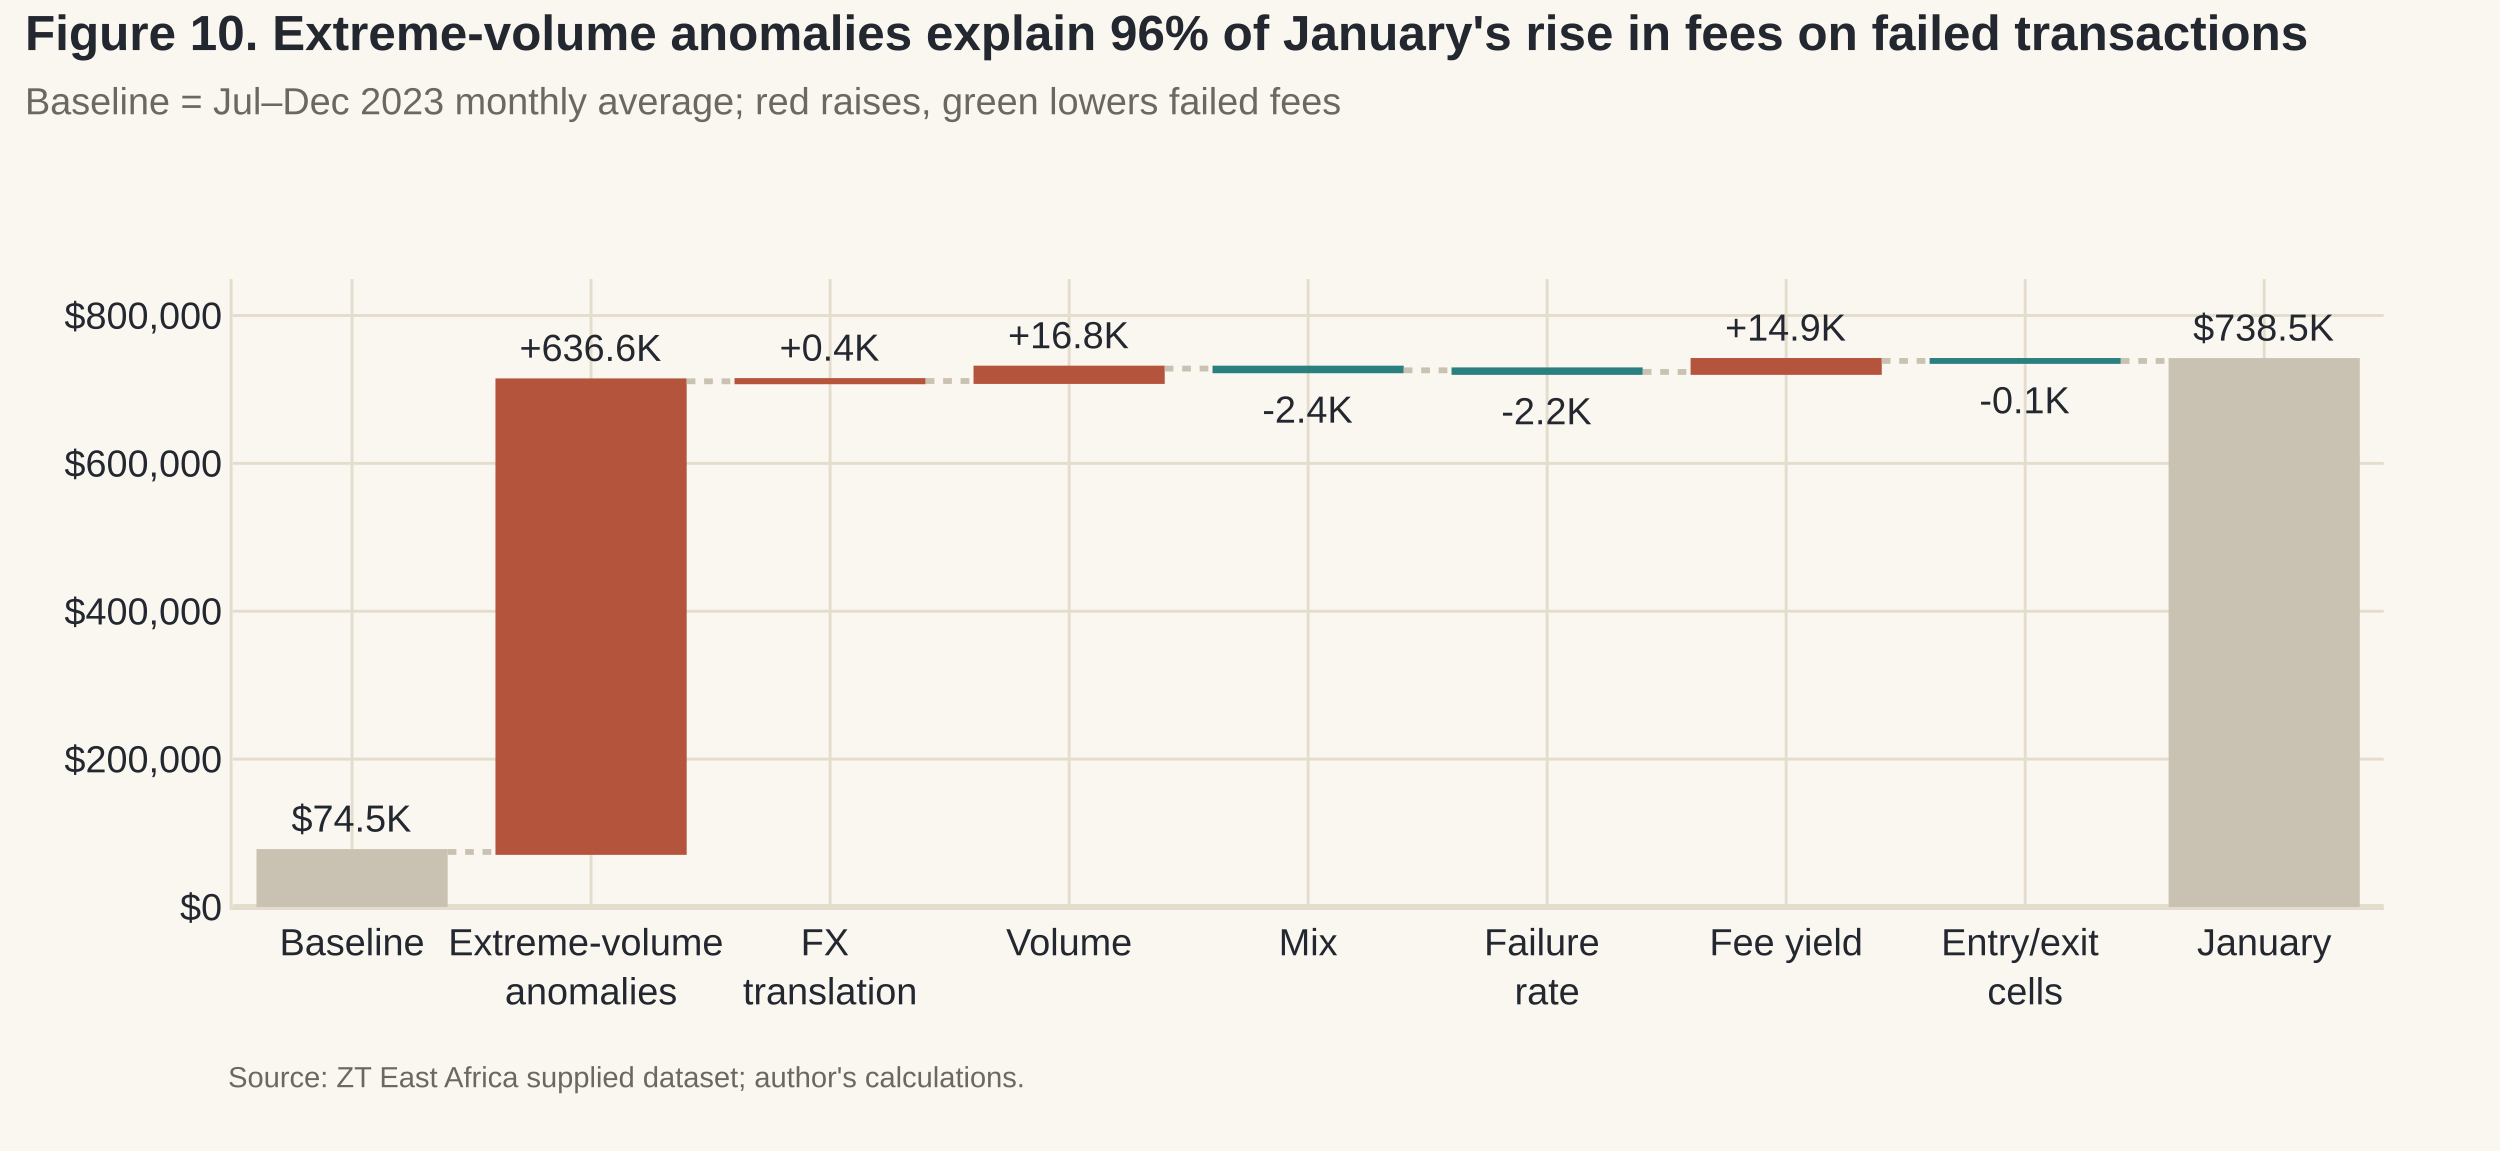
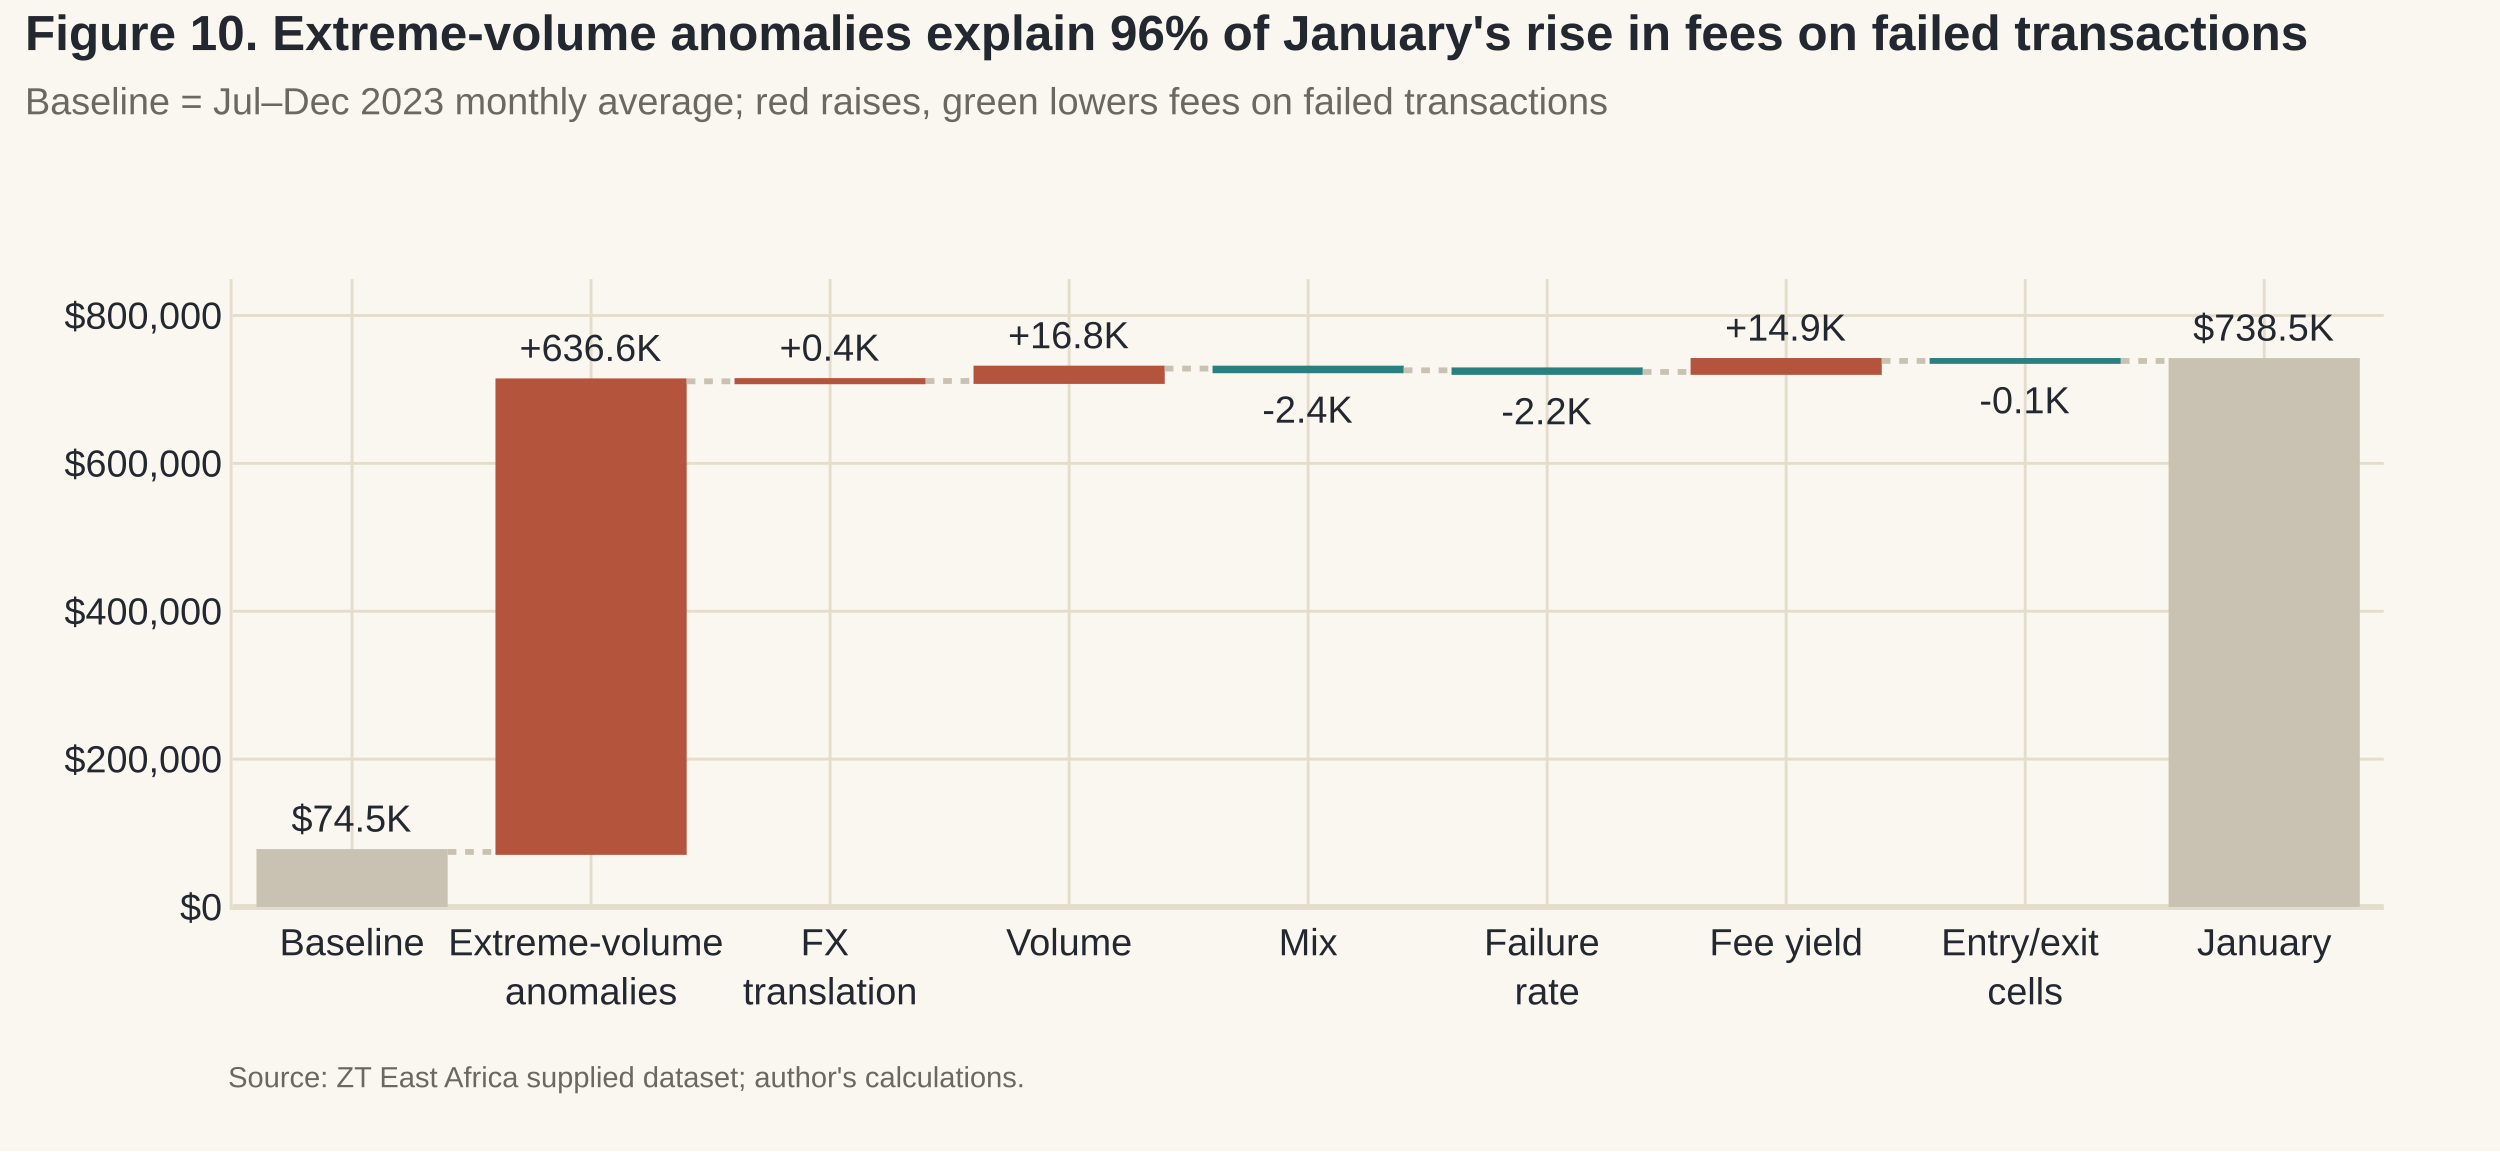
<svg xmlns="http://www.w3.org/2000/svg" class="main-svg" width="860" height="396" style="" viewBox="0 0 860 396">
  <rect x="0" y="0" width="860" height="396" style="fill: rgb(250, 247, 240); fill-opacity: 1;" />
-   <defs id="defs-7bab42">
+   <defs id="defs-f1d072">
    <g class="clips">
-       <clipPath id="clip7bab42xyplot" class="plotclip">
+       <clipPath id="clipf1d072xyplot" class="plotclip">
        <rect width="740" height="216" />
      </clipPath>
-       <clipPath class="axesclip" id="clip7bab42x">
+       <clipPath class="axesclip" id="clipf1d072x">
        <rect x="80" y="0" width="740" height="396" />
      </clipPath>
-       <clipPath class="axesclip" id="clip7bab42y">
+       <clipPath class="axesclip" id="clipf1d072y">
        <rect x="0" y="96" width="860" height="216" />
      </clipPath>
-       <clipPath class="axesclip" id="clip7bab42xy">
+       <clipPath class="axesclip" id="clipf1d072xy">
        <rect x="80" y="96" width="740" height="216" />
      </clipPath>
    </g>
    <g class="gradients" />
    <g class="patterns" />
  </defs>
  <g class="bglayer" />
  <g class="layer-below">
    <g class="imagelayer" />
    <g class="shapelayer" />
  </g>
  <g class="cartesianlayer">
    <g class="subplot xy">
      <g class="layer-subplot">
        <g class="shapelayer" />
        <g class="imagelayer" />
      </g>
      <g class="minor-gridlayer">
        <g class="x" />
        <g class="y" />
      </g>
      <g class="gridlayer">
        <g class="x">
          <path class="xgrid crisp" transform="translate(121.11,0)" d="M0,96v216" style="stroke: rgb(228, 221, 205); stroke-opacity: 1; stroke-width: 1px;" />
          <path class="xgrid crisp" transform="translate(203.33,0)" d="M0,96v216" style="stroke: rgb(228, 221, 205); stroke-opacity: 1; stroke-width: 1px;" />
          <path class="xgrid crisp" transform="translate(285.56,0)" d="M0,96v216" style="stroke: rgb(228, 221, 205); stroke-opacity: 1; stroke-width: 1px;" />
          <path class="xgrid crisp" transform="translate(367.78,0)" d="M0,96v216" style="stroke: rgb(228, 221, 205); stroke-opacity: 1; stroke-width: 1px;" />
          <path class="xgrid crisp" transform="translate(450,0)" d="M0,96v216" style="stroke: rgb(228, 221, 205); stroke-opacity: 1; stroke-width: 1px;" />
          <path class="xgrid crisp" transform="translate(532.22,0)" d="M0,96v216" style="stroke: rgb(228, 221, 205); stroke-opacity: 1; stroke-width: 1px;" />
          <path class="xgrid crisp" transform="translate(614.44,0)" d="M0,96v216" style="stroke: rgb(228, 221, 205); stroke-opacity: 1; stroke-width: 1px;" />
          <path class="xgrid crisp" transform="translate(696.67,0)" d="M0,96v216" style="stroke: rgb(228, 221, 205); stroke-opacity: 1; stroke-width: 1px;" />
          <path class="xgrid crisp" transform="translate(778.89,0)" d="M0,96v216" style="stroke: rgb(228, 221, 205); stroke-opacity: 1; stroke-width: 1px;" />
        </g>
        <g class="y">
          <path class="ygrid crisp" transform="translate(0,261.13)" d="M80,0h740" style="stroke: rgb(228, 221, 205); stroke-opacity: 1; stroke-width: 1px;" />
          <path class="ygrid crisp" transform="translate(0,210.27)" d="M80,0h740" style="stroke: rgb(228, 221, 205); stroke-opacity: 1; stroke-width: 1px;" />
          <path class="ygrid crisp" transform="translate(0,159.4)" d="M80,0h740" style="stroke: rgb(228, 221, 205); stroke-opacity: 1; stroke-width: 1px;" />
          <path class="ygrid crisp" transform="translate(0,108.54)" d="M80,0h740" style="stroke: rgb(228, 221, 205); stroke-opacity: 1; stroke-width: 1px;" />
        </g>
      </g>
      <g class="zerolinelayer">
        <path class="yzl zl crisp" transform="translate(0,312)" d="M80,0h740" style="stroke: rgb(228, 221, 205); stroke-opacity: 1; stroke-width: 2px;" />
      </g>
      <g class="layer-between">
        <g class="shapelayer" />
        <g class="imagelayer" />
      </g>
      <path class="xlines-below" />
      <path class="ylines-below" />
      <g class="overlines-below" />
      <g class="xaxislayer-below" />
      <g class="yaxislayer-below" />
      <g class="overaxes-below" />
      <g class="overplot">
-         <g class="xy" transform="translate(80,96)" clip-path="url(#clip7bab42xyplot)">
+         <g class="xy" transform="translate(80,96)" clip-path="url(#clipf1d072xyplot)">
          <g class="waterfalllayer mlayer">
            <g class="trace bars" style="opacity: 1;">
              <g class="points">
                <g class="point">
                  <path d="M8.22,217V196.07H74V217Z" style="vector-effect: none; fill: rgb(201, 194, 179); fill-opacity: 1; stroke: rgb(68, 68, 68); stroke-opacity: 1; stroke-width: 0px; opacity: 1;" />
                  <text class="bartext bartext-outside" text-anchor="middle" data-notex="1" x="0" y="0" style="font-family: &quot;Source Sans 3&quot;, &quot;Source Sans Pro&quot;, &quot;Segoe UI&quot;, Arial, sans-serif; font-size: 13px; fill: rgb(35, 39, 47); fill-opacity: 1; white-space: pre;" transform="translate(40.88051,190.07)">$74.5K</text>
                </g>
                <g class="point">
                  <path d="M90.44,198.07V34.17H156.22V198.07Z" style="vector-effect: none; fill: rgb(181, 84, 60); fill-opacity: 1; stroke: rgb(68, 68, 68); stroke-opacity: 1; stroke-width: 0px; opacity: 1;" />
                  <text class="bartext bartext-outside" text-anchor="middle" data-notex="1" x="0" y="0" style="font-family: &quot;Source Sans 3&quot;, &quot;Source Sans Pro&quot;, &quot;Segoe UI&quot;, Arial, sans-serif; font-size: 13px; fill: rgb(35, 39, 47); fill-opacity: 1; white-space: pre;" transform="translate(123.1073,28.17)">+636.6K</text>
                </g>
                <g class="point">
                  <path d="M172.67,36.17V34.07H238.44V36.17Z" style="vector-effect: none; fill: rgb(181, 84, 60); fill-opacity: 1; stroke: rgb(68, 68, 68); stroke-opacity: 1; stroke-width: 0px; opacity: 1;" />
                  <text class="bartext bartext-outside" text-anchor="middle" data-notex="1" x="0" y="0" style="font-family: &quot;Source Sans 3&quot;, &quot;Source Sans Pro&quot;, &quot;Segoe UI&quot;, Arial, sans-serif; font-size: 13px; fill: rgb(35, 39, 47); fill-opacity: 1; white-space: pre;" transform="translate(205.3323,28.07)">+0.4K</text>
                </g>
                <g class="point">
                  <path d="M254.89,36.07V29.79H320.67V36.07Z" style="vector-effect: none; fill: rgb(181, 84, 60); fill-opacity: 1; stroke: rgb(68, 68, 68); stroke-opacity: 1; stroke-width: 0px; opacity: 1;" />
                  <text class="bartext bartext-outside" text-anchor="middle" data-notex="1" x="0" y="0" style="font-family: &quot;Source Sans 3&quot;, &quot;Source Sans Pro&quot;, &quot;Segoe UI&quot;, Arial, sans-serif; font-size: 13px; fill: rgb(35, 39, 47); fill-opacity: 1; white-space: pre;" transform="translate(287.5534,23.79)">+16.8K</text>
                </g>
                <g class="point">
                  <path d="M337.11,29.79V32.39H402.89V29.79Z" style="vector-effect: none; fill: rgb(42, 127, 127); fill-opacity: 1; stroke: rgb(68, 68, 68); stroke-opacity: 1; stroke-width: 0px; opacity: 1;" />
                  <text class="bartext bartext-outside" text-anchor="middle" data-notex="1" x="0" y="0" style="font-family: &quot;Source Sans 3&quot;, &quot;Source Sans Pro&quot;, &quot;Segoe UI&quot;, Arial, sans-serif; font-size: 13px; fill: rgb(35, 39, 47); fill-opacity: 1; white-space: pre;" transform="translate(369.7725,49.39)">-2.4K</text>
                </g>
                <g class="point">
                  <path d="M419.33,30.39V32.95H485.11V30.39Z" style="vector-effect: none; fill: rgb(42, 127, 127); fill-opacity: 1; stroke: rgb(68, 68, 68); stroke-opacity: 1; stroke-width: 0px; opacity: 1;" />
                  <text class="bartext bartext-outside" text-anchor="middle" data-notex="1" x="0" y="0" style="font-family: &quot;Source Sans 3&quot;, &quot;Source Sans Pro&quot;, &quot;Segoe UI&quot;, Arial, sans-serif; font-size: 13px; fill: rgb(35, 39, 47); fill-opacity: 1; white-space: pre;" transform="translate(451.9925,49.95)">-2.2K</text>
                </g>
                <g class="point">
                  <path d="M501.56,32.95V27.16H567.33V32.95Z" style="vector-effect: none; fill: rgb(181, 84, 60); fill-opacity: 1; stroke: rgb(68, 68, 68); stroke-opacity: 1; stroke-width: 0px; opacity: 1;" />
                  <text class="bartext bartext-outside" text-anchor="middle" data-notex="1" x="0" y="0" style="font-family: &quot;Source Sans 3&quot;, &quot;Source Sans Pro&quot;, &quot;Segoe UI&quot;, Arial, sans-serif; font-size: 13px; fill: rgb(35, 39, 47); fill-opacity: 1; white-space: pre;" transform="translate(534.2184,21.16)">+14.9K</text>
                </g>
                <g class="point">
                  <path d="M583.78,27.16V29.17H649.56V27.16Z" style="vector-effect: none; fill: rgb(42, 127, 127); fill-opacity: 1; stroke: rgb(68, 68, 68); stroke-opacity: 1; stroke-width: 0px; opacity: 1;" />
                  <text class="bartext bartext-outside" text-anchor="middle" data-notex="1" x="0" y="0" style="font-family: &quot;Source Sans 3&quot;, &quot;Source Sans Pro&quot;, &quot;Segoe UI&quot;, Arial, sans-serif; font-size: 13px; fill: rgb(35, 39, 47); fill-opacity: 1; white-space: pre;" transform="translate(616.4425,46.17)">-0.1K</text>
                </g>
                <g class="point">
                  <path d="M666,217V27.17H731.78V217Z" style="vector-effect: none; fill: rgb(201, 194, 179); fill-opacity: 1; stroke: rgb(68, 68, 68); stroke-opacity: 1; stroke-width: 0px; opacity: 1;" />
                  <text class="bartext bartext-outside" text-anchor="middle" data-notex="1" x="0" y="0" style="font-family: &quot;Source Sans 3&quot;, &quot;Source Sans Pro&quot;, &quot;Segoe UI&quot;, Arial, sans-serif; font-size: 13px; fill: rgb(35, 39, 47); fill-opacity: 1; white-space: pre;" transform="translate(698.6644,21.17)">$738.5K</text>
                </g>
              </g>
              <g class="lines">
                <g class="line">
                  <path d="M74,197.07H90.44" style="fill: none; stroke: rgb(201, 194, 179); stroke-opacity: 1; stroke-dasharray: 3px, 3px; stroke-width: 2px;" />
                </g>
                <g class="line">
                  <path d="M156.22,35.17H172.67" style="fill: none; stroke: rgb(201, 194, 179); stroke-opacity: 1; stroke-dasharray: 3px, 3px; stroke-width: 2px;" />
                </g>
                <g class="line">
                  <path d="M238.44,35.07H254.89" style="fill: none; stroke: rgb(201, 194, 179); stroke-opacity: 1; stroke-dasharray: 3px, 3px; stroke-width: 2px;" />
                </g>
                <g class="line">
                  <path d="M320.67,30.79H337.11" style="fill: none; stroke: rgb(201, 194, 179); stroke-opacity: 1; stroke-dasharray: 3px, 3px; stroke-width: 2px;" />
                </g>
                <g class="line">
                  <path d="M402.89,31.39H419.33" style="fill: none; stroke: rgb(201, 194, 179); stroke-opacity: 1; stroke-dasharray: 3px, 3px; stroke-width: 2px;" />
                </g>
                <g class="line">
                  <path d="M485.11,31.95H501.56" style="fill: none; stroke: rgb(201, 194, 179); stroke-opacity: 1; stroke-dasharray: 3px, 3px; stroke-width: 2px;" />
                </g>
                <g class="line">
                  <path d="M567.33,28.16H583.78" style="fill: none; stroke: rgb(201, 194, 179); stroke-opacity: 1; stroke-dasharray: 3px, 3px; stroke-width: 2px;" />
                </g>
                <g class="line">
                  <path d="M649.56,28.17H666" style="fill: none; stroke: rgb(201, 194, 179); stroke-opacity: 1; stroke-dasharray: 3px, 3px; stroke-width: 2px;" />
                </g>
                <g class="line">
                  <path d="M0,0Z" style="fill: none; stroke: rgb(201, 194, 179); stroke-opacity: 1; stroke-dasharray: 3px, 3px; stroke-width: 2px;" />
                </g>
              </g>
            </g>
          </g>
        </g>
      </g>
      <g class="zerolinelayer-above" />
      <path class="xlines-above crisp" d="M79,312.5H820" style="fill: none; stroke-width: 1px; stroke: rgb(228, 221, 205); stroke-opacity: 1;" />
      <path class="ylines-above crisp" d="M79.5,96V312" style="fill: none; stroke-width: 1px; stroke: rgb(228, 221, 205); stroke-opacity: 1;" />
      <g class="overlines-above" />
      <g class="xaxislayer-above">
        <g class="xtick">
          <text text-anchor="middle" x="0" y="328.6" transform="translate(121.11,0)" style="font-family: &quot;Source Sans 3&quot;, &quot;Source Sans Pro&quot;, &quot;Segoe UI&quot;, Arial, sans-serif; font-size: 13px; fill: rgb(35, 39, 47); fill-opacity: 1; white-space: pre;">Baseline</text>
        </g>
        <g class="xtick">
          <text text-anchor="middle" x="0" y="328.6" transform="translate(203.33,0)" style="font-family: &quot;Source Sans 3&quot;, &quot;Source Sans Pro&quot;, &quot;Segoe UI&quot;, Arial, sans-serif; font-size: 13px; fill: rgb(35, 39, 47); fill-opacity: 1; white-space: pre;">
            <tspan class="line" dy="0em" x="0" y="328.6">Extreme-volume</tspan>
            <tspan class="line" dy="1.3em" x="0" y="328.6">anomalies</tspan>
          </text>
        </g>
        <g class="xtick">
          <text text-anchor="middle" x="0" y="328.6" transform="translate(285.56,0)" style="font-family: &quot;Source Sans 3&quot;, &quot;Source Sans Pro&quot;, &quot;Segoe UI&quot;, Arial, sans-serif; font-size: 13px; fill: rgb(35, 39, 47); fill-opacity: 1; white-space: pre;">
            <tspan class="line" dy="0em" x="0" y="328.6">FX</tspan>
            <tspan class="line" dy="1.3em" x="0" y="328.6">translation</tspan>
          </text>
        </g>
        <g class="xtick">
          <text text-anchor="middle" x="0" y="328.6" transform="translate(367.78,0)" style="font-family: &quot;Source Sans 3&quot;, &quot;Source Sans Pro&quot;, &quot;Segoe UI&quot;, Arial, sans-serif; font-size: 13px; fill: rgb(35, 39, 47); fill-opacity: 1; white-space: pre;">Volume</text>
        </g>
        <g class="xtick">
          <text text-anchor="middle" x="0" y="328.6" transform="translate(450,0)" style="font-family: &quot;Source Sans 3&quot;, &quot;Source Sans Pro&quot;, &quot;Segoe UI&quot;, Arial, sans-serif; font-size: 13px; fill: rgb(35, 39, 47); fill-opacity: 1; white-space: pre;">Mix</text>
        </g>
        <g class="xtick">
          <text text-anchor="middle" x="0" y="328.6" transform="translate(532.22,0)" style="font-family: &quot;Source Sans 3&quot;, &quot;Source Sans Pro&quot;, &quot;Segoe UI&quot;, Arial, sans-serif; font-size: 13px; fill: rgb(35, 39, 47); fill-opacity: 1; white-space: pre;">
            <tspan class="line" dy="0em" x="0" y="328.6">Failure</tspan>
            <tspan class="line" dy="1.3em" x="0" y="328.6">rate</tspan>
          </text>
        </g>
        <g class="xtick">
          <text text-anchor="middle" x="0" y="328.6" transform="translate(614.44,0)" style="font-family: &quot;Source Sans 3&quot;, &quot;Source Sans Pro&quot;, &quot;Segoe UI&quot;, Arial, sans-serif; font-size: 13px; fill: rgb(35, 39, 47); fill-opacity: 1; white-space: pre;">Fee yield</text>
        </g>
        <g class="xtick">
          <text text-anchor="middle" x="0" y="328.6" transform="translate(696.67,0)" style="font-family: &quot;Source Sans 3&quot;, &quot;Source Sans Pro&quot;, &quot;Segoe UI&quot;, Arial, sans-serif; font-size: 13px; fill: rgb(35, 39, 47); fill-opacity: 1; white-space: pre;">
            <tspan class="line" dy="0em" x="0" y="328.6">Entry/exit</tspan>
            <tspan class="line" dy="1.3em" x="0" y="328.6">cells</tspan>
          </text>
        </g>
        <g class="xtick">
          <text text-anchor="middle" x="0" y="328.6" transform="translate(778.89,0)" style="font-family: &quot;Source Sans 3&quot;, &quot;Source Sans Pro&quot;, &quot;Segoe UI&quot;, Arial, sans-serif; font-size: 13px; fill: rgb(35, 39, 47); fill-opacity: 1; white-space: pre;">January</text>
        </g>
      </g>
      <g class="yaxislayer-above">
        <g class="ytick">
          <text text-anchor="end" x="76.4" y="4.55" transform="translate(0,312)" style="font-family: &quot;Source Sans 3&quot;, &quot;Source Sans Pro&quot;, &quot;Segoe UI&quot;, Arial, sans-serif; font-size: 13px; fill: rgb(35, 39, 47); fill-opacity: 1; white-space: pre;">$0</text>
        </g>
        <g class="ytick">
          <text text-anchor="end" x="76.4" y="4.55" style="font-family: &quot;Source Sans 3&quot;, &quot;Source Sans Pro&quot;, &quot;Segoe UI&quot;, Arial, sans-serif; font-size: 13px; fill: rgb(35, 39, 47); fill-opacity: 1; white-space: pre;" transform="translate(0,261.13)">$200,000</text>
        </g>
        <g class="ytick">
          <text text-anchor="end" x="76.4" y="4.55" style="font-family: &quot;Source Sans 3&quot;, &quot;Source Sans Pro&quot;, &quot;Segoe UI&quot;, Arial, sans-serif; font-size: 13px; fill: rgb(35, 39, 47); fill-opacity: 1; white-space: pre;" transform="translate(0,210.27)">$400,000</text>
        </g>
        <g class="ytick">
          <text text-anchor="end" x="76.4" y="4.55" style="font-family: &quot;Source Sans 3&quot;, &quot;Source Sans Pro&quot;, &quot;Segoe UI&quot;, Arial, sans-serif; font-size: 13px; fill: rgb(35, 39, 47); fill-opacity: 1; white-space: pre;" transform="translate(0,159.4)">$600,000</text>
        </g>
        <g class="ytick">
          <text text-anchor="end" x="76.4" y="4.55" style="font-family: &quot;Source Sans 3&quot;, &quot;Source Sans Pro&quot;, &quot;Segoe UI&quot;, Arial, sans-serif; font-size: 13px; fill: rgb(35, 39, 47); fill-opacity: 1; white-space: pre;" transform="translate(0,108.54)">$800,000</text>
        </g>
      </g>
      <g class="overaxes-above" />
    </g>
  </g>
  <g class="polarlayer" />
  <g class="smithlayer" />
  <g class="ternarylayer" />
  <g class="geolayer" />
  <g class="funnelarealayer" />
  <g class="pielayer" />
  <g class="iciclelayer" />
  <g class="treemaplayer" />
  <g class="sunburstlayer" />
  <g class="glimages" />
-   <defs id="topdefs-7bab42">
+   <defs id="topdefs-f1d072">
    <g class="clips" />
  </defs>
  <g class="layer-above">
    <g class="imagelayer" />
    <g class="shapelayer" />
  </g>
  <g class="infolayer">
    <g class="g-gtitle">
      <text class="gtitle" x="8.6" y="17.217" text-anchor="start" dy="0.7em" style="opacity: 1; font-family: &quot;Source Sans 3&quot;, &quot;Source Sans Pro&quot;, &quot;Segoe UI&quot;, Arial, sans-serif; font-size: 17px; fill: rgb(35, 39, 47); fill-opacity: 1; white-space: pre;">
        <tspan class="line" dy="0em" x="8.6" y="17.217">
          <tspan style="font-weight:bold">Figure 10. Extreme-volume anomalies explain 96% of January's rise in fees on failed transactions</tspan>
        </tspan>
        <tspan class="line" dy="1.3em" x="8.6" y="17.217">
-           <tspan style="font-size:13px; fill:#6B6860">Baseline = Jul–Dec 2023 monthly average; red raises, green lowers failed fees</tspan>
+           <tspan style="font-size:13px; fill:#6B6860">Baseline = Jul–Dec 2023 monthly average; red raises, green lowers fees on failed transactions</tspan>
        </tspan>
      </text>
    </g>
    <g class="g-xtitle" />
    <g class="g-ytitle" />
    <g class="annotation" data-index="0" style="opacity: 1;">
      <g class="annotation-text-g" transform="rotate(0,215.5,370.3714)">
        <g class="cursor-pointer" transform="translate(80,361)">
          <rect class="bg" x="0.5" y="0.5" width="270" height="17" style="stroke-width: 1px; stroke: rgb(0, 0, 0); stroke-opacity: 0; fill: rgb(0, 0, 0); fill-opacity: 0;" />
          <text class="annotation-text" text-anchor="middle" x="135.516" y="13" style="font-family: &quot;Source Sans 3&quot;, &quot;Source Sans Pro&quot;, &quot;Segoe UI&quot;, Arial, sans-serif; font-size: 10px; fill: rgb(107, 104, 96); fill-opacity: 1; white-space: pre;">Source: ZT East Africa supplied dataset; author's calculations.</text>
        </g>
      </g>
    </g>
  </g>
</svg>
